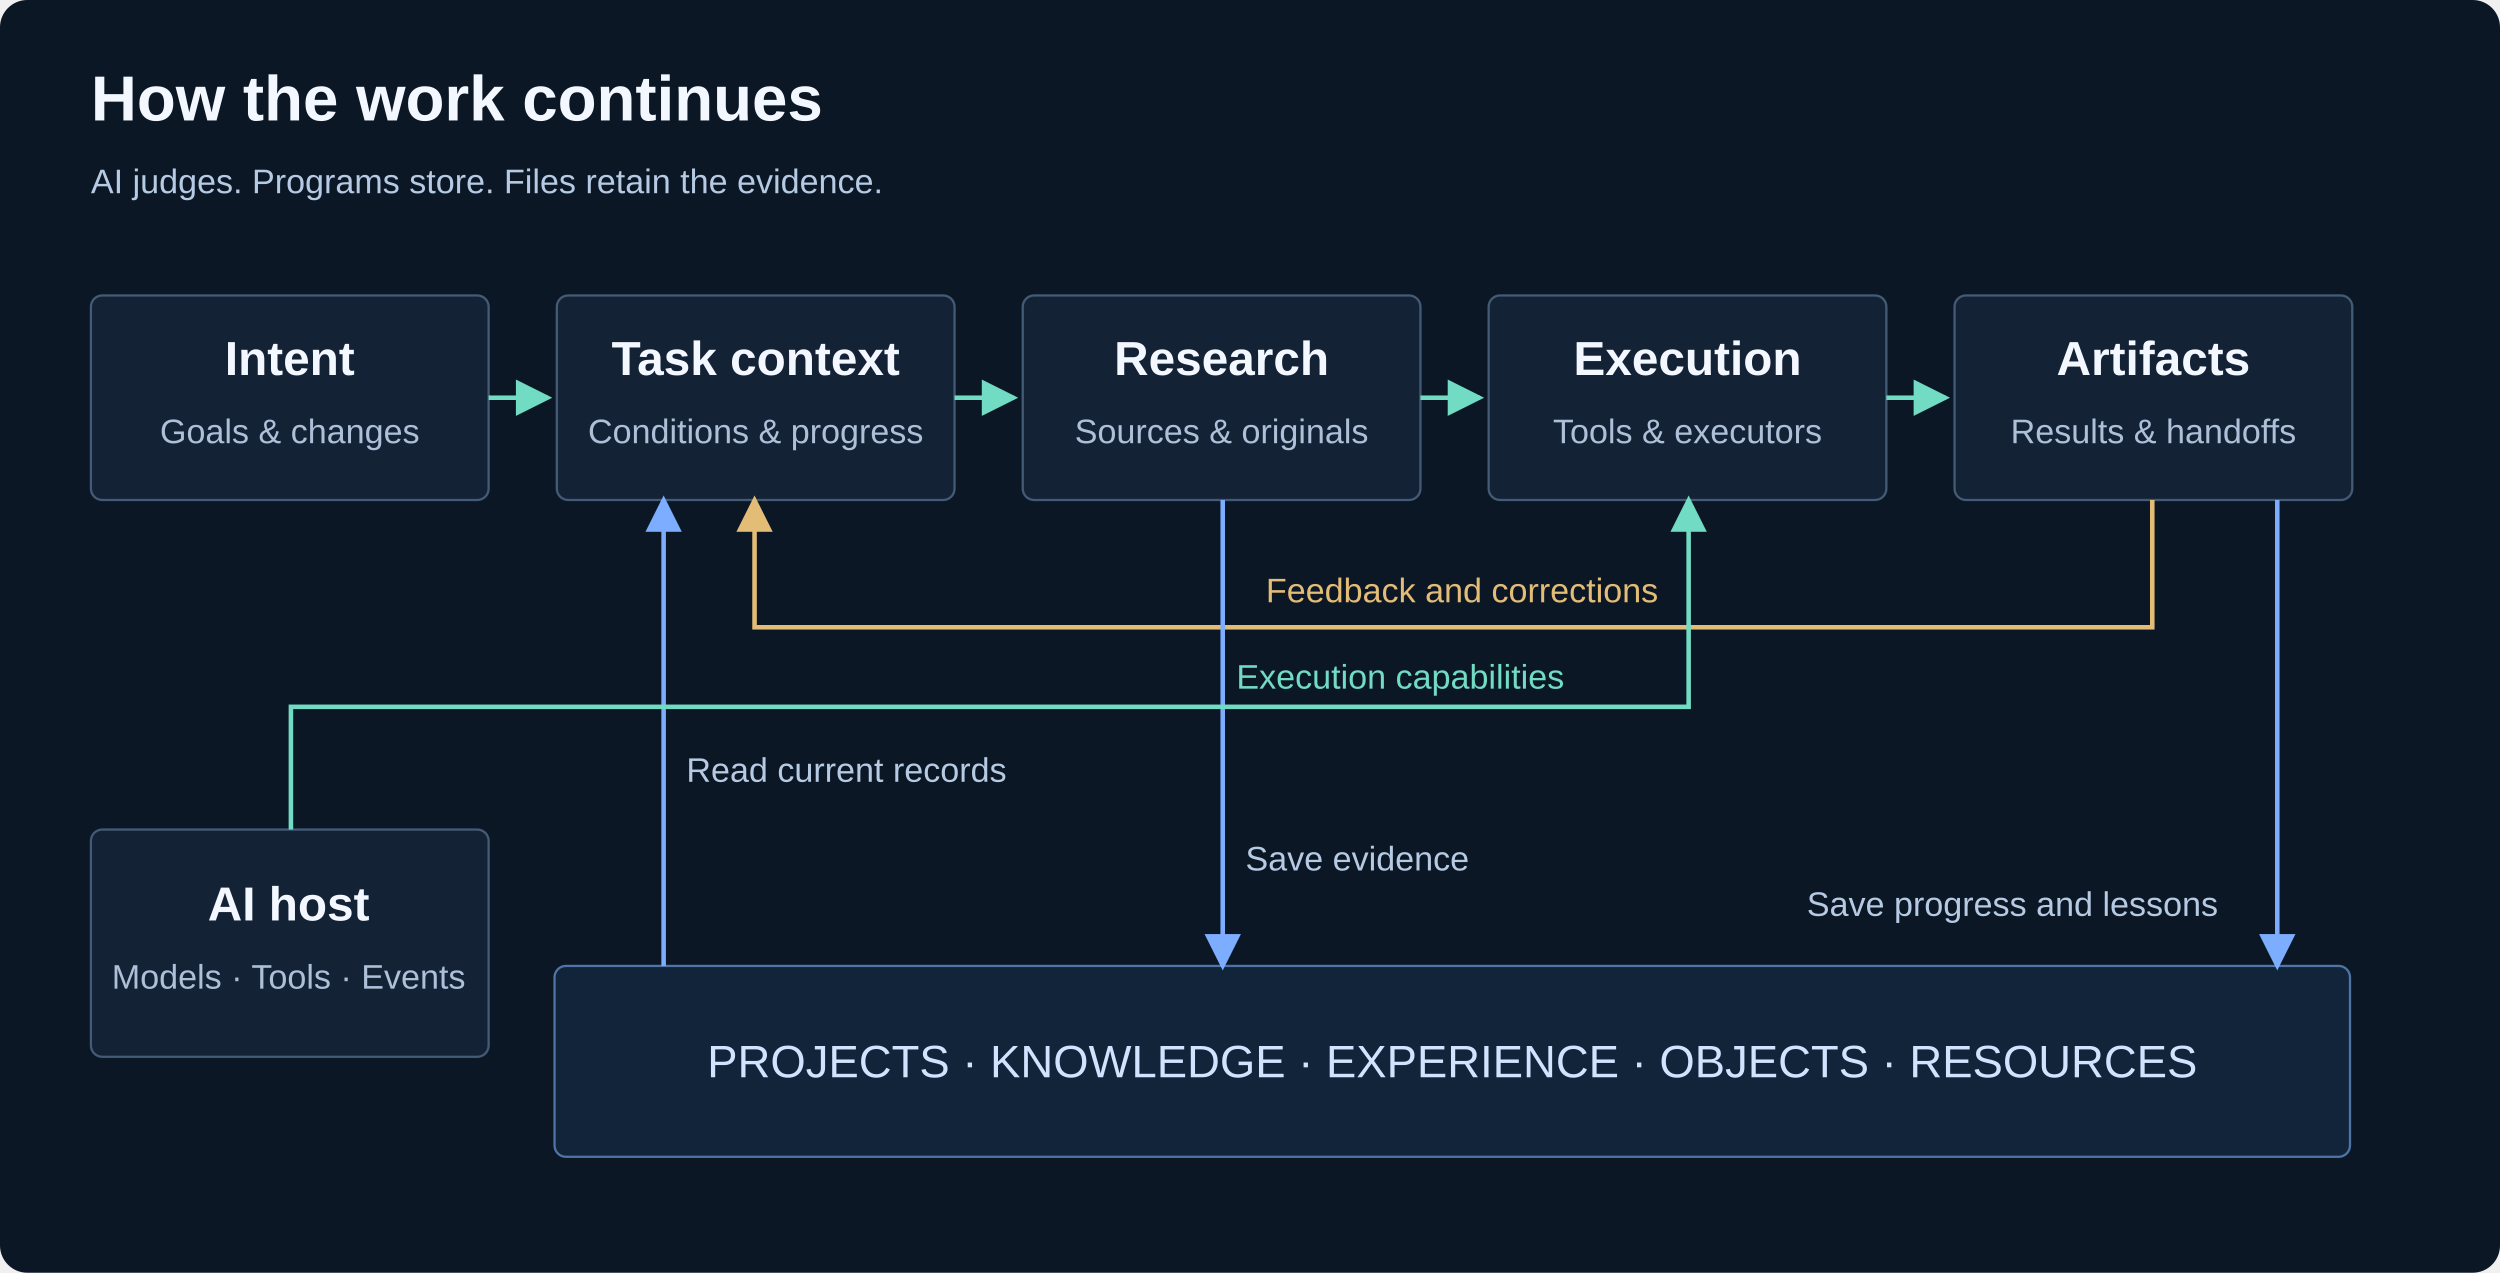
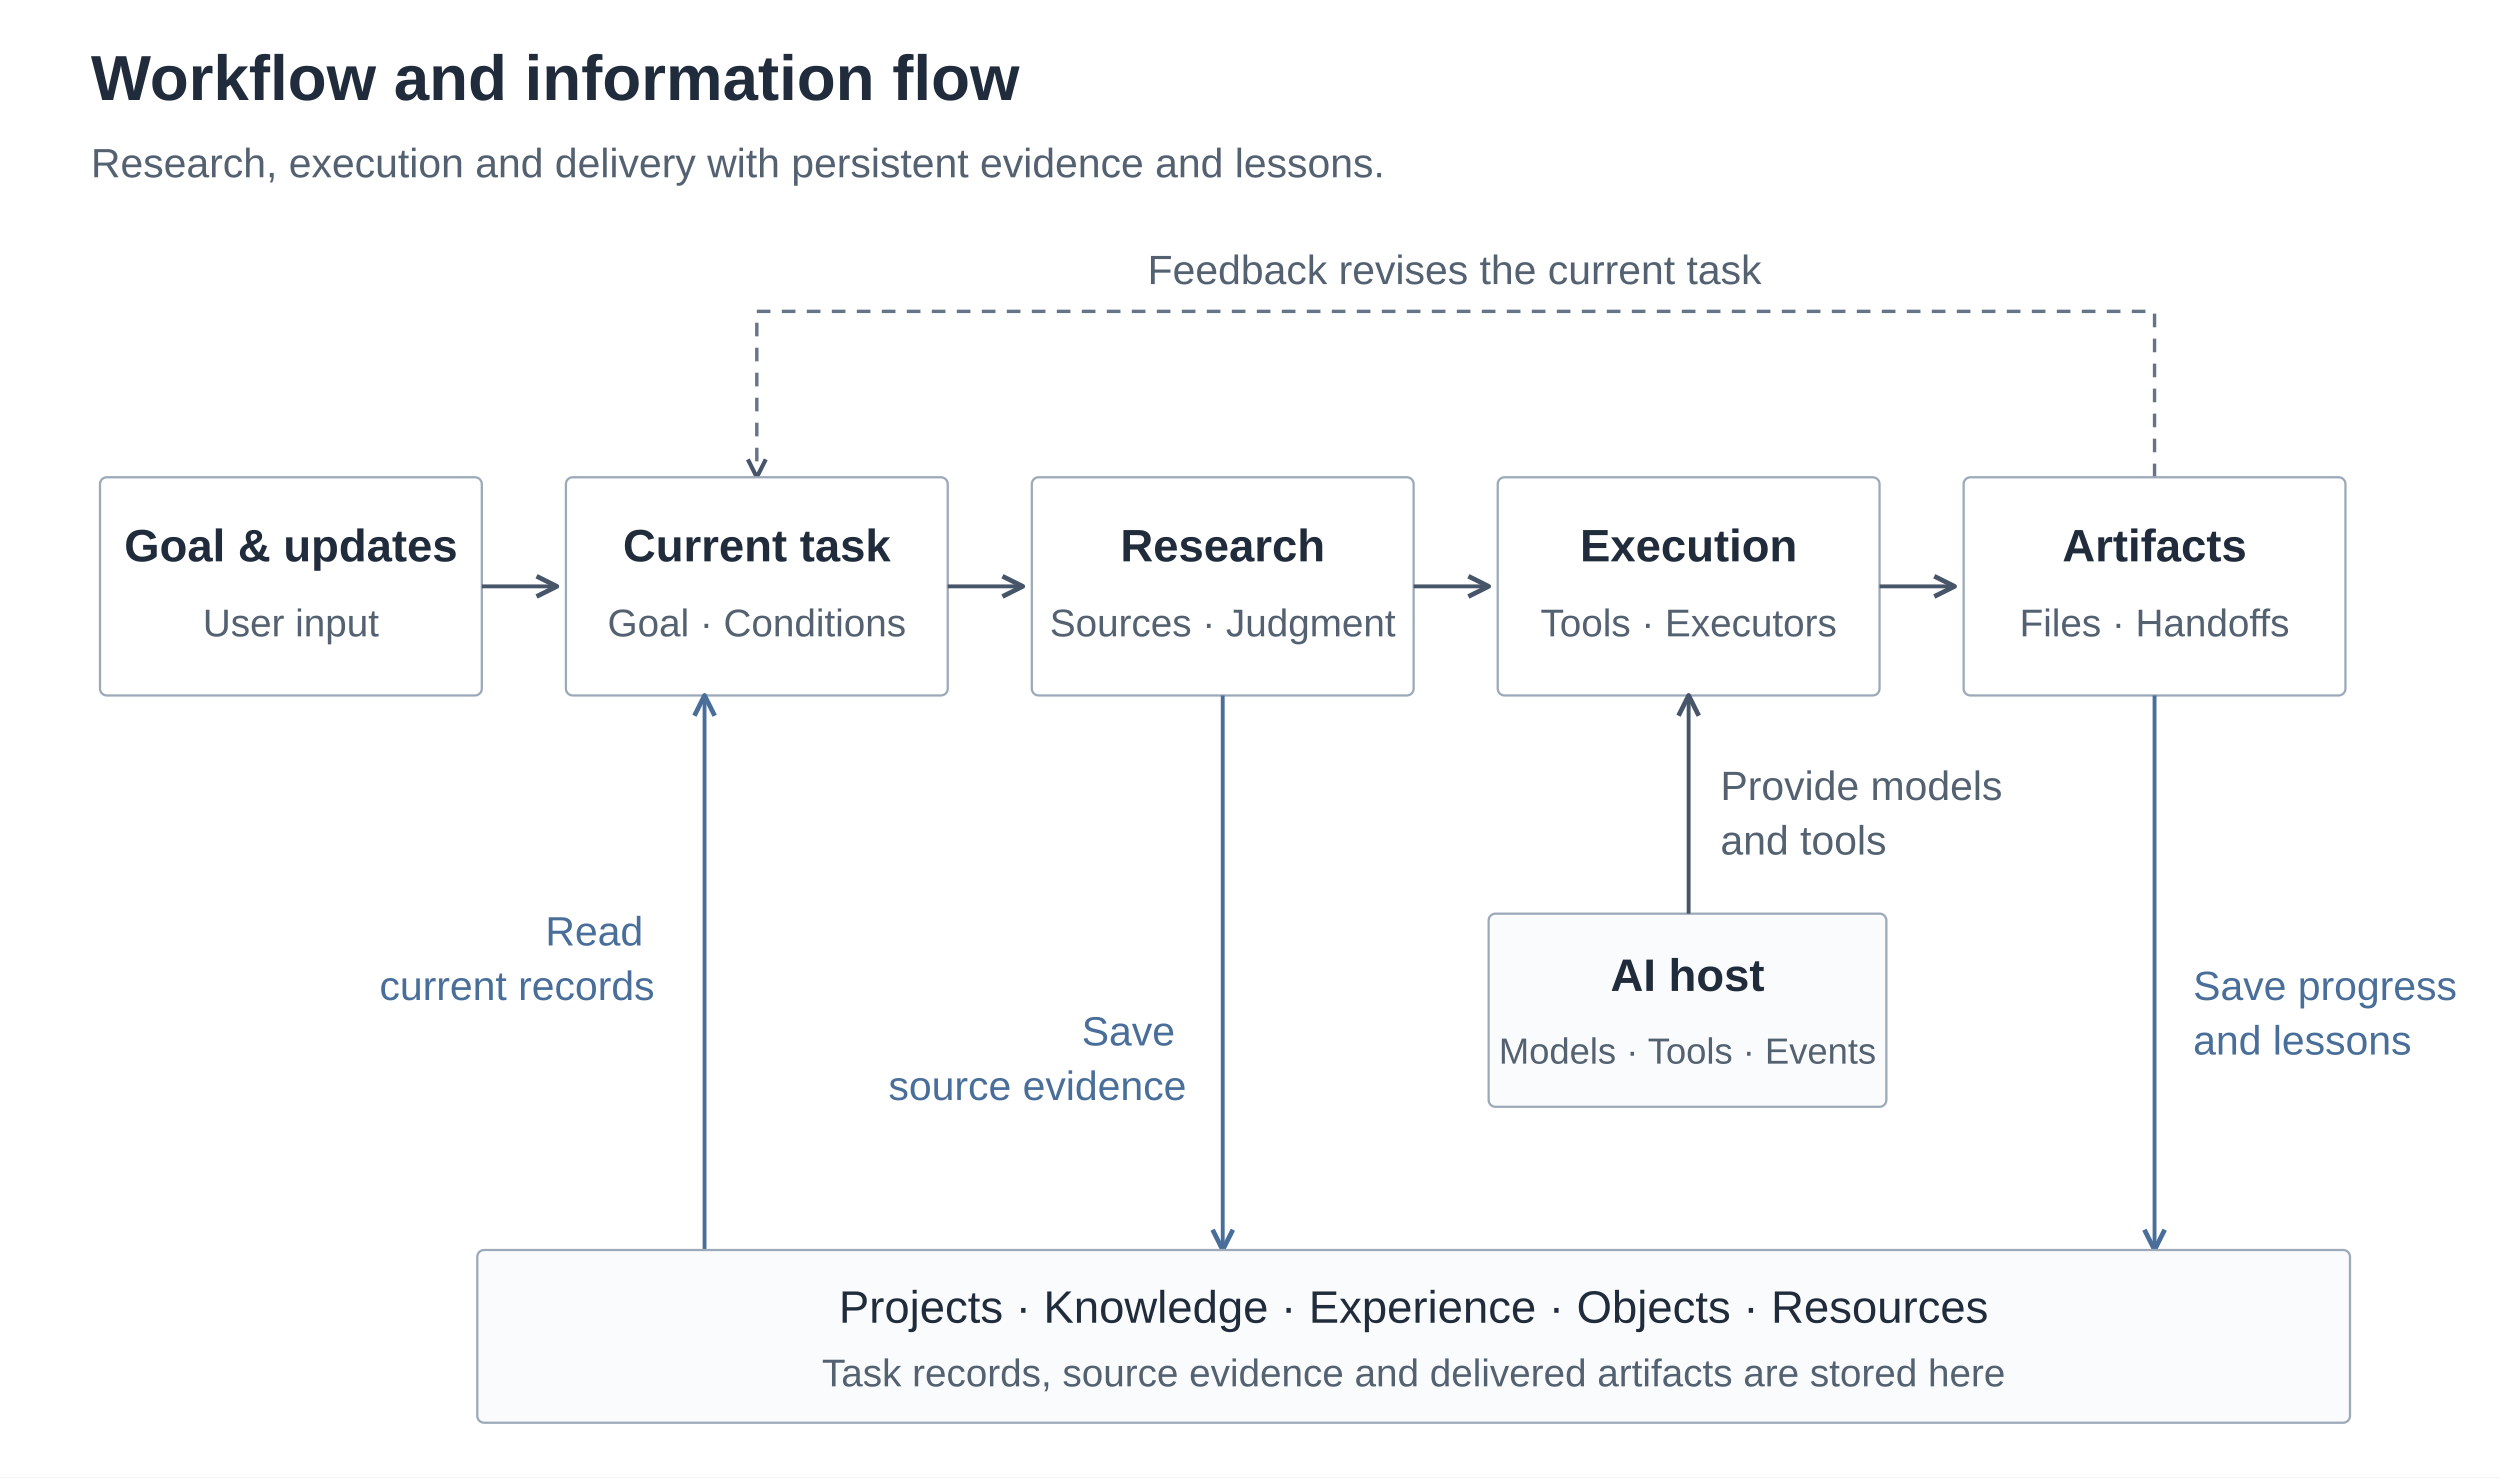
- <svg xmlns="http://www.w3.org/2000/svg" width="1100" height="560" viewBox="0 0 1100 560" role="img" aria-labelledby="title desc">
+ <svg xmlns="http://www.w3.org/2000/svg" width="1100" height="650" viewBox="0 0 1100 650" fill="#202c3b" role="img" aria-labelledby="title description">
  <defs>
-     <marker id="work" markerWidth="8" markerHeight="8" refX="7" refY="4" orient="auto">
-       <path d="M0 0L8 4L0 8" style="fill:#71dbc3" />
+     <marker id="work" viewBox="0 0 8 8" markerWidth="7" markerHeight="7" refX="7" refY="4" orient="auto">
+       <path d="M1 1L7 4L1 7" fill="none" stroke="#475569" stroke-width="1.4" stroke-linejoin="round" />
    </marker>
-     <marker id="data" markerWidth="8" markerHeight="8" refX="7" refY="4" orient="auto">
-       <path d="M0 0L8 4L0 8" style="fill:#7dadff" />
-     </marker>
-     <marker id="feedback" markerWidth="8" markerHeight="8" refX="7" refY="4" orient="auto">
-       <path d="M0 0L8 4L0 8" style="fill:#e3bc76" />
+     <marker id="data" viewBox="0 0 8 8" markerWidth="7" markerHeight="7" refX="7" refY="4" orient="auto">
+       <path d="M1 1L7 4L1 7" fill="none" stroke="#486e99" stroke-width="1.4" stroke-linejoin="round" />
    </marker>
  </defs>
-   <style>text{font-family:Arial,'Microsoft YaHei',sans-serif}.node{fill:#f3f7ff;font-size:21px;font-weight:600}.sub{fill:#adc0d8;font-size:15px}.label{fill:#b6cae3;font-size:15px}path{fill:none;stroke-width:2}</style>
-   <rect width="1100" height="560" rx="12" fill="#0c1726" />
-   <text x="40" y="53" fill="#f3f7ff" font-size="28" font-weight="600">How the work continues</text>
-   <text x="40" y="85" class="label">AI judges. Programs store. Files retain the evidence.</text>
-   <rect x="40" y="130" width="175" height="90" rx="5" fill="#142235" stroke="#435b76" />
-   <text x="127.5" y="165" text-anchor="middle" class="node">Intent</text>
-   <text x="127.5" y="195" text-anchor="middle" class="sub">Goals &amp; changes</text>
-   <rect x="245" y="130" width="175" height="90" rx="5" fill="#142235" stroke="#435b76" />
-   <text x="332.5" y="165" text-anchor="middle" class="node">Task context</text>
-   <text x="332.5" y="195" text-anchor="middle" class="sub">Conditions &amp; progress</text>
-   <rect x="450" y="130" width="175" height="90" rx="5" fill="#142235" stroke="#435b76" />
-   <text x="537.5" y="165" text-anchor="middle" class="node">Research</text>
-   <text x="537.5" y="195" text-anchor="middle" class="sub">Sources &amp; originals</text>
-   <rect x="655" y="130" width="175" height="90" rx="5" fill="#142235" stroke="#435b76" />
-   <text x="742.5" y="165" text-anchor="middle" class="node">Execution</text>
-   <text x="742.5" y="195" text-anchor="middle" class="sub">Tools &amp; executors</text>
-   <rect x="860" y="130" width="175" height="90" rx="5" fill="#142235" stroke="#435b76" />
-   <text x="947.5" y="165" text-anchor="middle" class="node">Artifacts</text>
-   <text x="947.5" y="195" text-anchor="middle" class="sub">Results &amp; handoffs</text>
-   <path d="M215 175H241" stroke="#71dbc3" marker-end="url(#work)" />
-   <path d="M420 175H446" stroke="#71dbc3" marker-end="url(#work)" />
-   <path d="M625 175H651" stroke="#71dbc3" marker-end="url(#work)" />
-   <path d="M830 175H856" stroke="#71dbc3" marker-end="url(#work)" />
-   <path d="M947 220V276H332V220" stroke="#e3bc76" marker-end="url(#feedback)" />
-   <text x="557" y="265" style="fill:#e3bc76" font-size="15">Feedback and corrections</text>
-   <rect x="244" y="425" width="790" height="84" rx="5" fill="#12243a" stroke="#4e75a5" />
-   <text x="639" y="474" text-anchor="middle" fill="#d1e4ff" font-size="20">PROJECTS · KNOWLEDGE · EXPERIENCE · OBJECTS · RESOURCES</text>
-   <path d="M292 425V220" stroke="#7dadff" marker-end="url(#data)" />
-   <text x="302" y="344" class="label">Read current records</text>
-   <path d="M538 220V425" stroke="#7dadff" marker-end="url(#data)" />
-   <text x="548" y="383" class="label">Save evidence</text>
-   <path d="M1002 220V425" stroke="#7dadff" marker-end="url(#data)" />
-   <text x="795" y="403" class="label">Save progress and lessons</text>
-   <rect x="40" y="365" width="175" height="100" rx="5" fill="#142235" stroke="#435b76" />
-   <text x="127" y="405" text-anchor="middle" class="node">AI host</text>
-   <text x="127" y="435" text-anchor="middle" class="sub">Models · Tools · Events</text>
-   <path d="M128 365V311H743V220" stroke="#71dbc3" marker-end="url(#work)" />
-   <text x="544" y="303" style="fill:#71dbc3" font-size="15">Execution capabilities</text>
+   <style>text{font-family:Arial,'Microsoft YaHei',sans-serif}.work{fill:none;stroke:#475569;stroke-width:1.7}.data{fill:none;stroke:#486e99;stroke-width:1.7}.feedback{fill:none;stroke:#667487;stroke-width:1.5;stroke-dasharray:6 5}</style>
+   <rect width="1100" height="650" fill="#fff" />
+   <text x="40" y="44" font-size="28" font-weight="600">Workflow and information flow</text>
+   <text x="40" y="78" font-size="18" fill="#536171">Research, execution and delivery with persistent evidence and lessons.</text>
+   <path d="M948 210V137H333V210" class="feedback" marker-end="url(#work)" />
+   <text x="640" y="125" text-anchor="middle" font-size="18" fill="#536171">Feedback revises the current task</text>
+   <rect x="44" y="210" width="168" height="96" rx="3" fill="#fff" stroke="#9ba9b9" />
+   <text x="128" y="247" text-anchor="middle" font-size="20" font-weight="600">Goal &amp; updates</text>
+   <text x="128" y="280" text-anchor="middle" font-size="17" fill="#536171">User input</text>
+   <rect x="249" y="210" width="168" height="96" rx="3" fill="#fff" stroke="#9ba9b9" />
+   <text x="333" y="247" text-anchor="middle" font-size="20" font-weight="600">Current task</text>
+   <text x="333" y="280" text-anchor="middle" font-size="17" fill="#536171">Goal · Conditions</text>
+   <rect x="454" y="210" width="168" height="96" rx="3" fill="#fff" stroke="#9ba9b9" />
+   <text x="538" y="247" text-anchor="middle" font-size="20" font-weight="600">Research</text>
+   <text x="538" y="280" text-anchor="middle" font-size="17" fill="#536171">Sources · Judgment</text>
+   <rect x="659" y="210" width="168" height="96" rx="3" fill="#fff" stroke="#9ba9b9" />
+   <text x="743" y="247" text-anchor="middle" font-size="20" font-weight="600">Execution</text>
+   <text x="743" y="280" text-anchor="middle" font-size="17" fill="#536171">Tools · Executors</text>
+   <rect x="864" y="210" width="168" height="96" rx="3" fill="#fff" stroke="#9ba9b9" />
+   <text x="948" y="247" text-anchor="middle" font-size="20" font-weight="600">Artifacts</text>
+   <text x="948" y="280" text-anchor="middle" font-size="17" fill="#536171">Files · Handoffs</text>
+   <path d="M212 258H245" class="work" marker-end="url(#work)" />
+   <path d="M417 258H450" class="work" marker-end="url(#work)" />
+   <path d="M622 258H655" class="work" marker-end="url(#work)" />
+   <path d="M827 258H860" class="work" marker-end="url(#work)" />
+   <path d="M310 550V306" class="data" marker-end="url(#data)" />
+   <text x="288" y="416" text-anchor="end" font-size="18" fill="#486e99">
+     <tspan x="288">Read</tspan>
+     <tspan x="288" dy="24">current records</tspan>
+   </text>
+   <path d="M538 306V550" class="data" marker-end="url(#data)" />
+   <text x="522" y="460" text-anchor="end" font-size="18" fill="#486e99">
+     <tspan x="522">Save</tspan>
+     <tspan x="522" dy="24">source evidence</tspan>
+   </text>
+   <path d="M948 306V550" class="data" marker-end="url(#data)" />
+   <text x="965" y="440" text-anchor="start" font-size="18" fill="#486e99">
+     <tspan x="965">Save progress</tspan>
+     <tspan x="965" dy="24">and lessons</tspan>
+   </text>
+   <rect x="655" y="402" width="175" height="85" rx="3" fill="#fafbfc" stroke="#9ba9b9" />
+   <text x="742.5" y="436" text-anchor="middle" font-size="20" font-weight="600">AI host</text>
+   <text x="742.5" y="468" text-anchor="middle" font-size="16" fill="#536171">Models · Tools · Events</text>
+   <path d="M743 402V306" class="work" marker-end="url(#work)" />
+   <text x="757" y="352" text-anchor="start" font-size="18" fill="#536171">
+     <tspan x="757">Provide models</tspan>
+     <tspan x="757" dy="24">and tools</tspan>
+   </text>
+   <rect x="210" y="550" width="824" height="76" rx="3" fill="#fafbfc" stroke="#9ba9b9" />
+   <text x="622" y="582" text-anchor="middle" font-size="20">Projects · Knowledge · Experience · Objects · Resources</text>
+   <text x="622" y="610" text-anchor="middle" font-size="17" fill="#536171">Task records, source evidence and delivered artifacts are stored here</text>
</svg>
